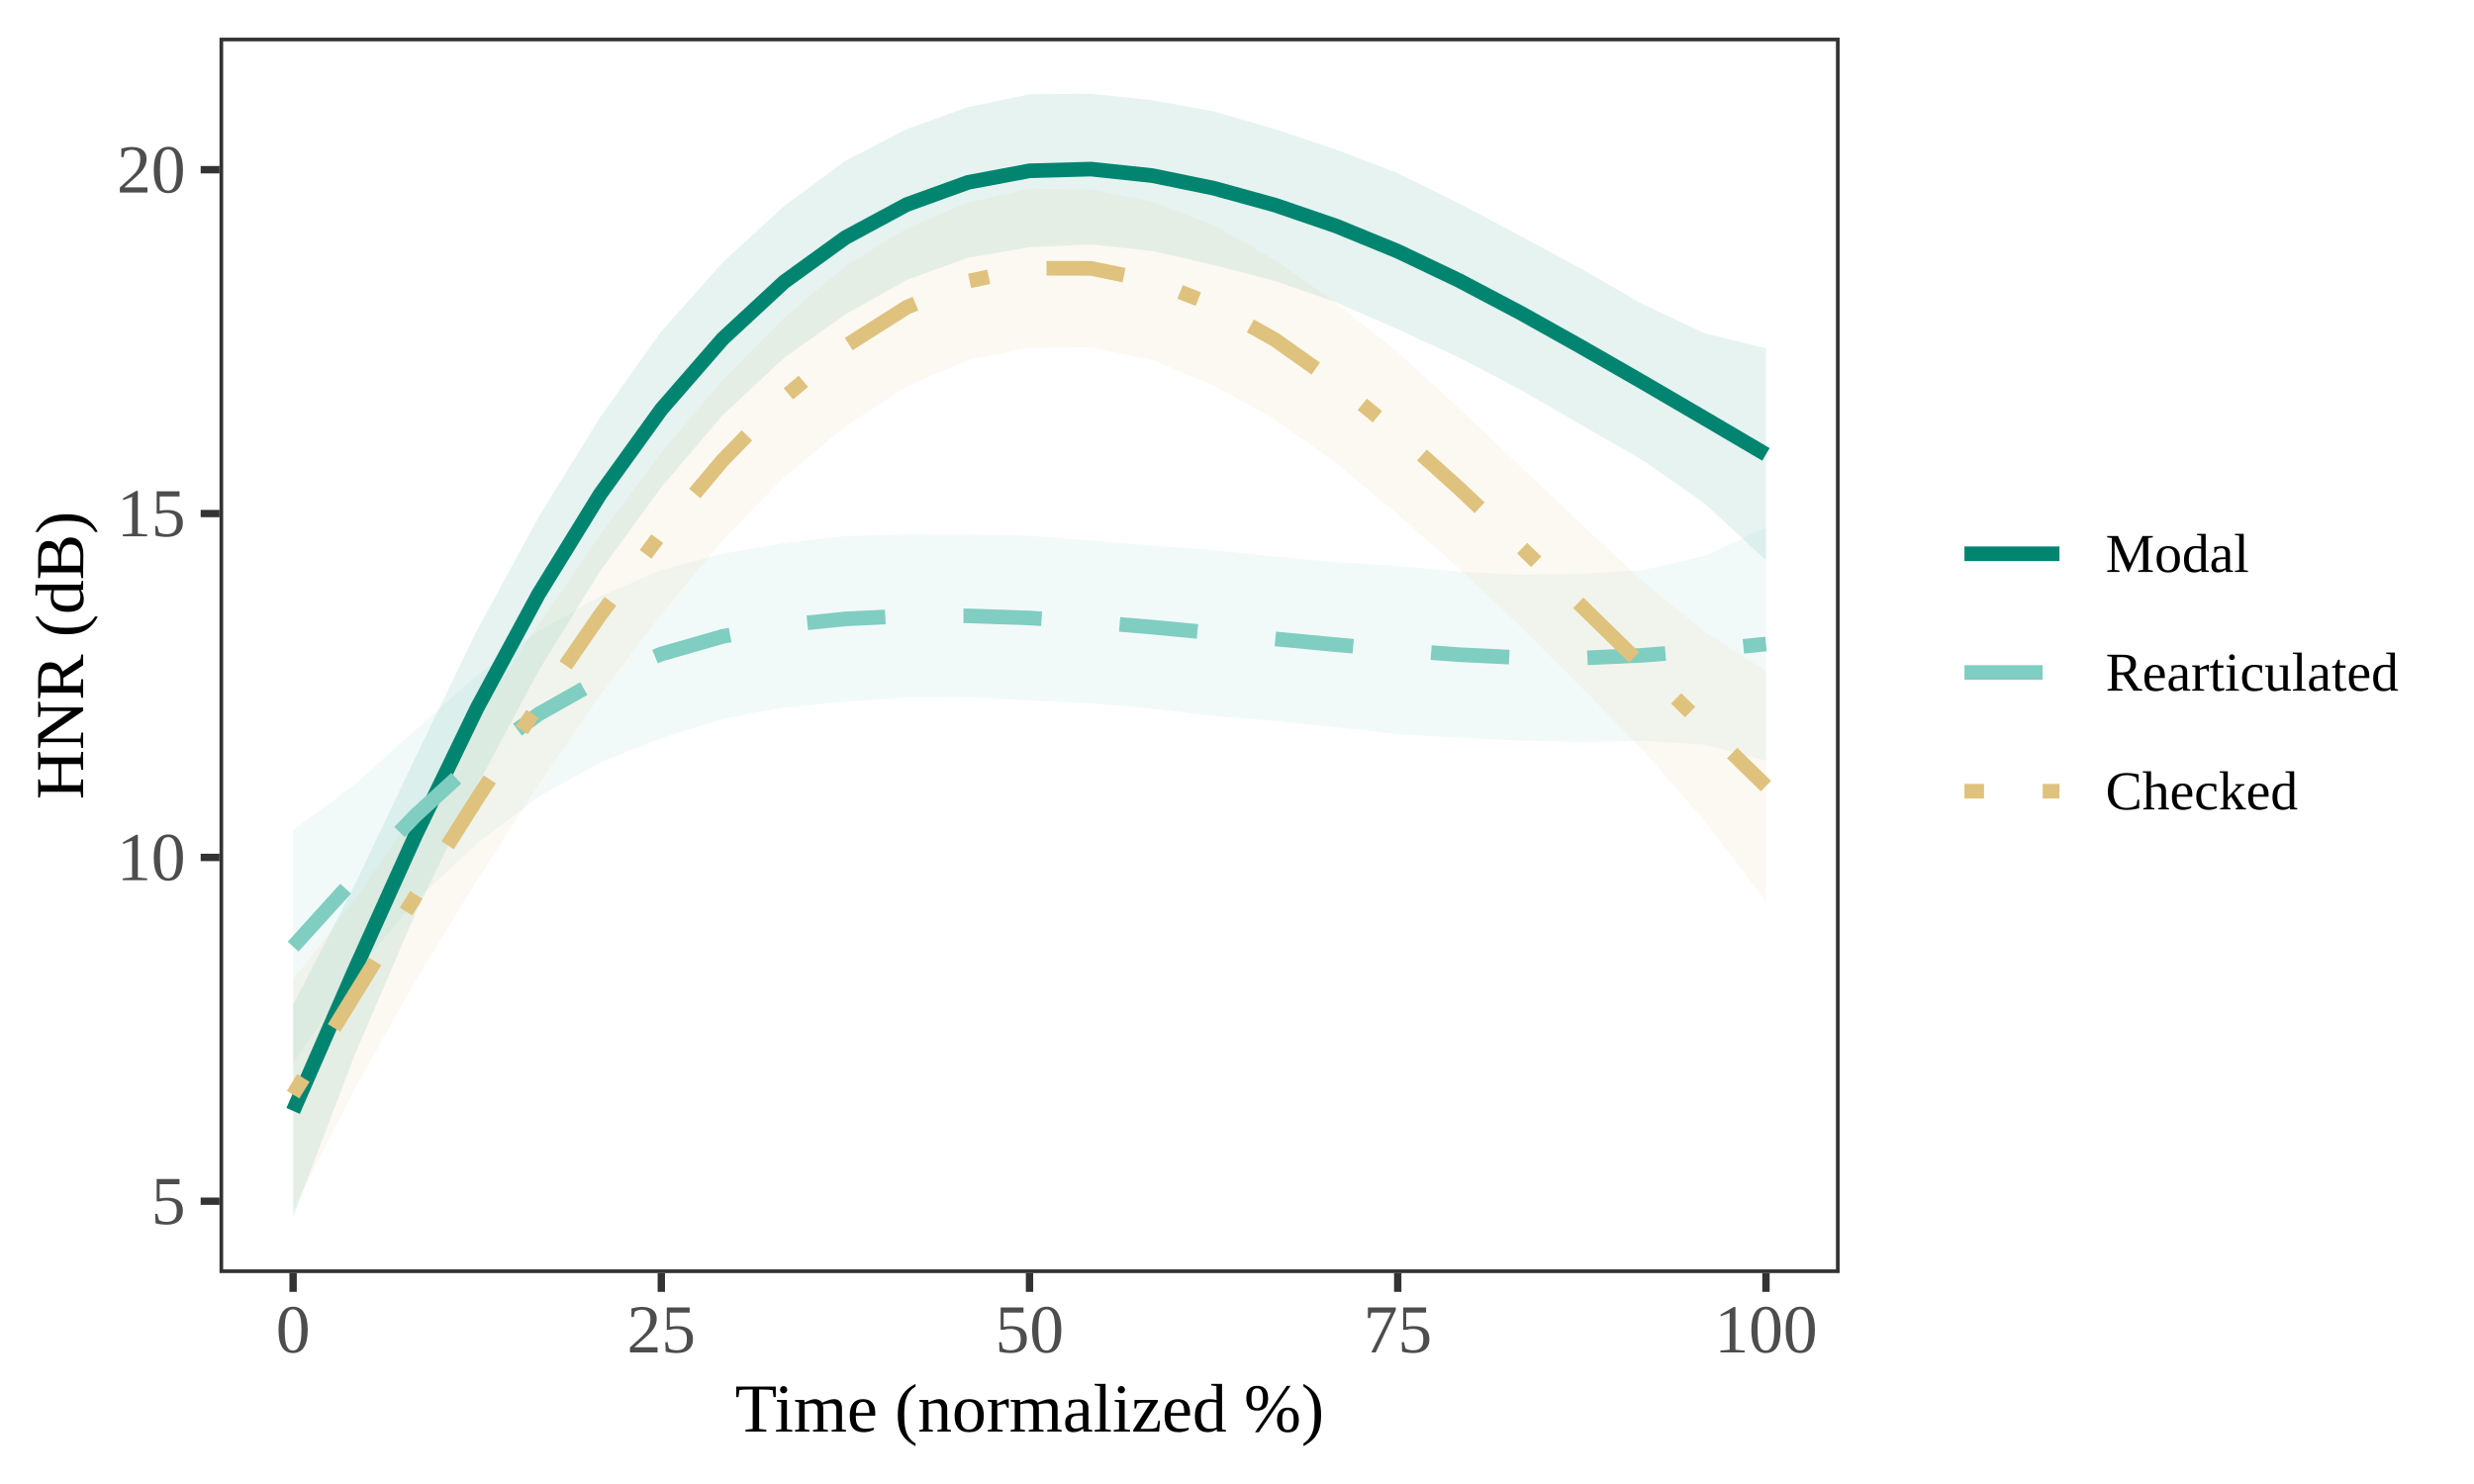
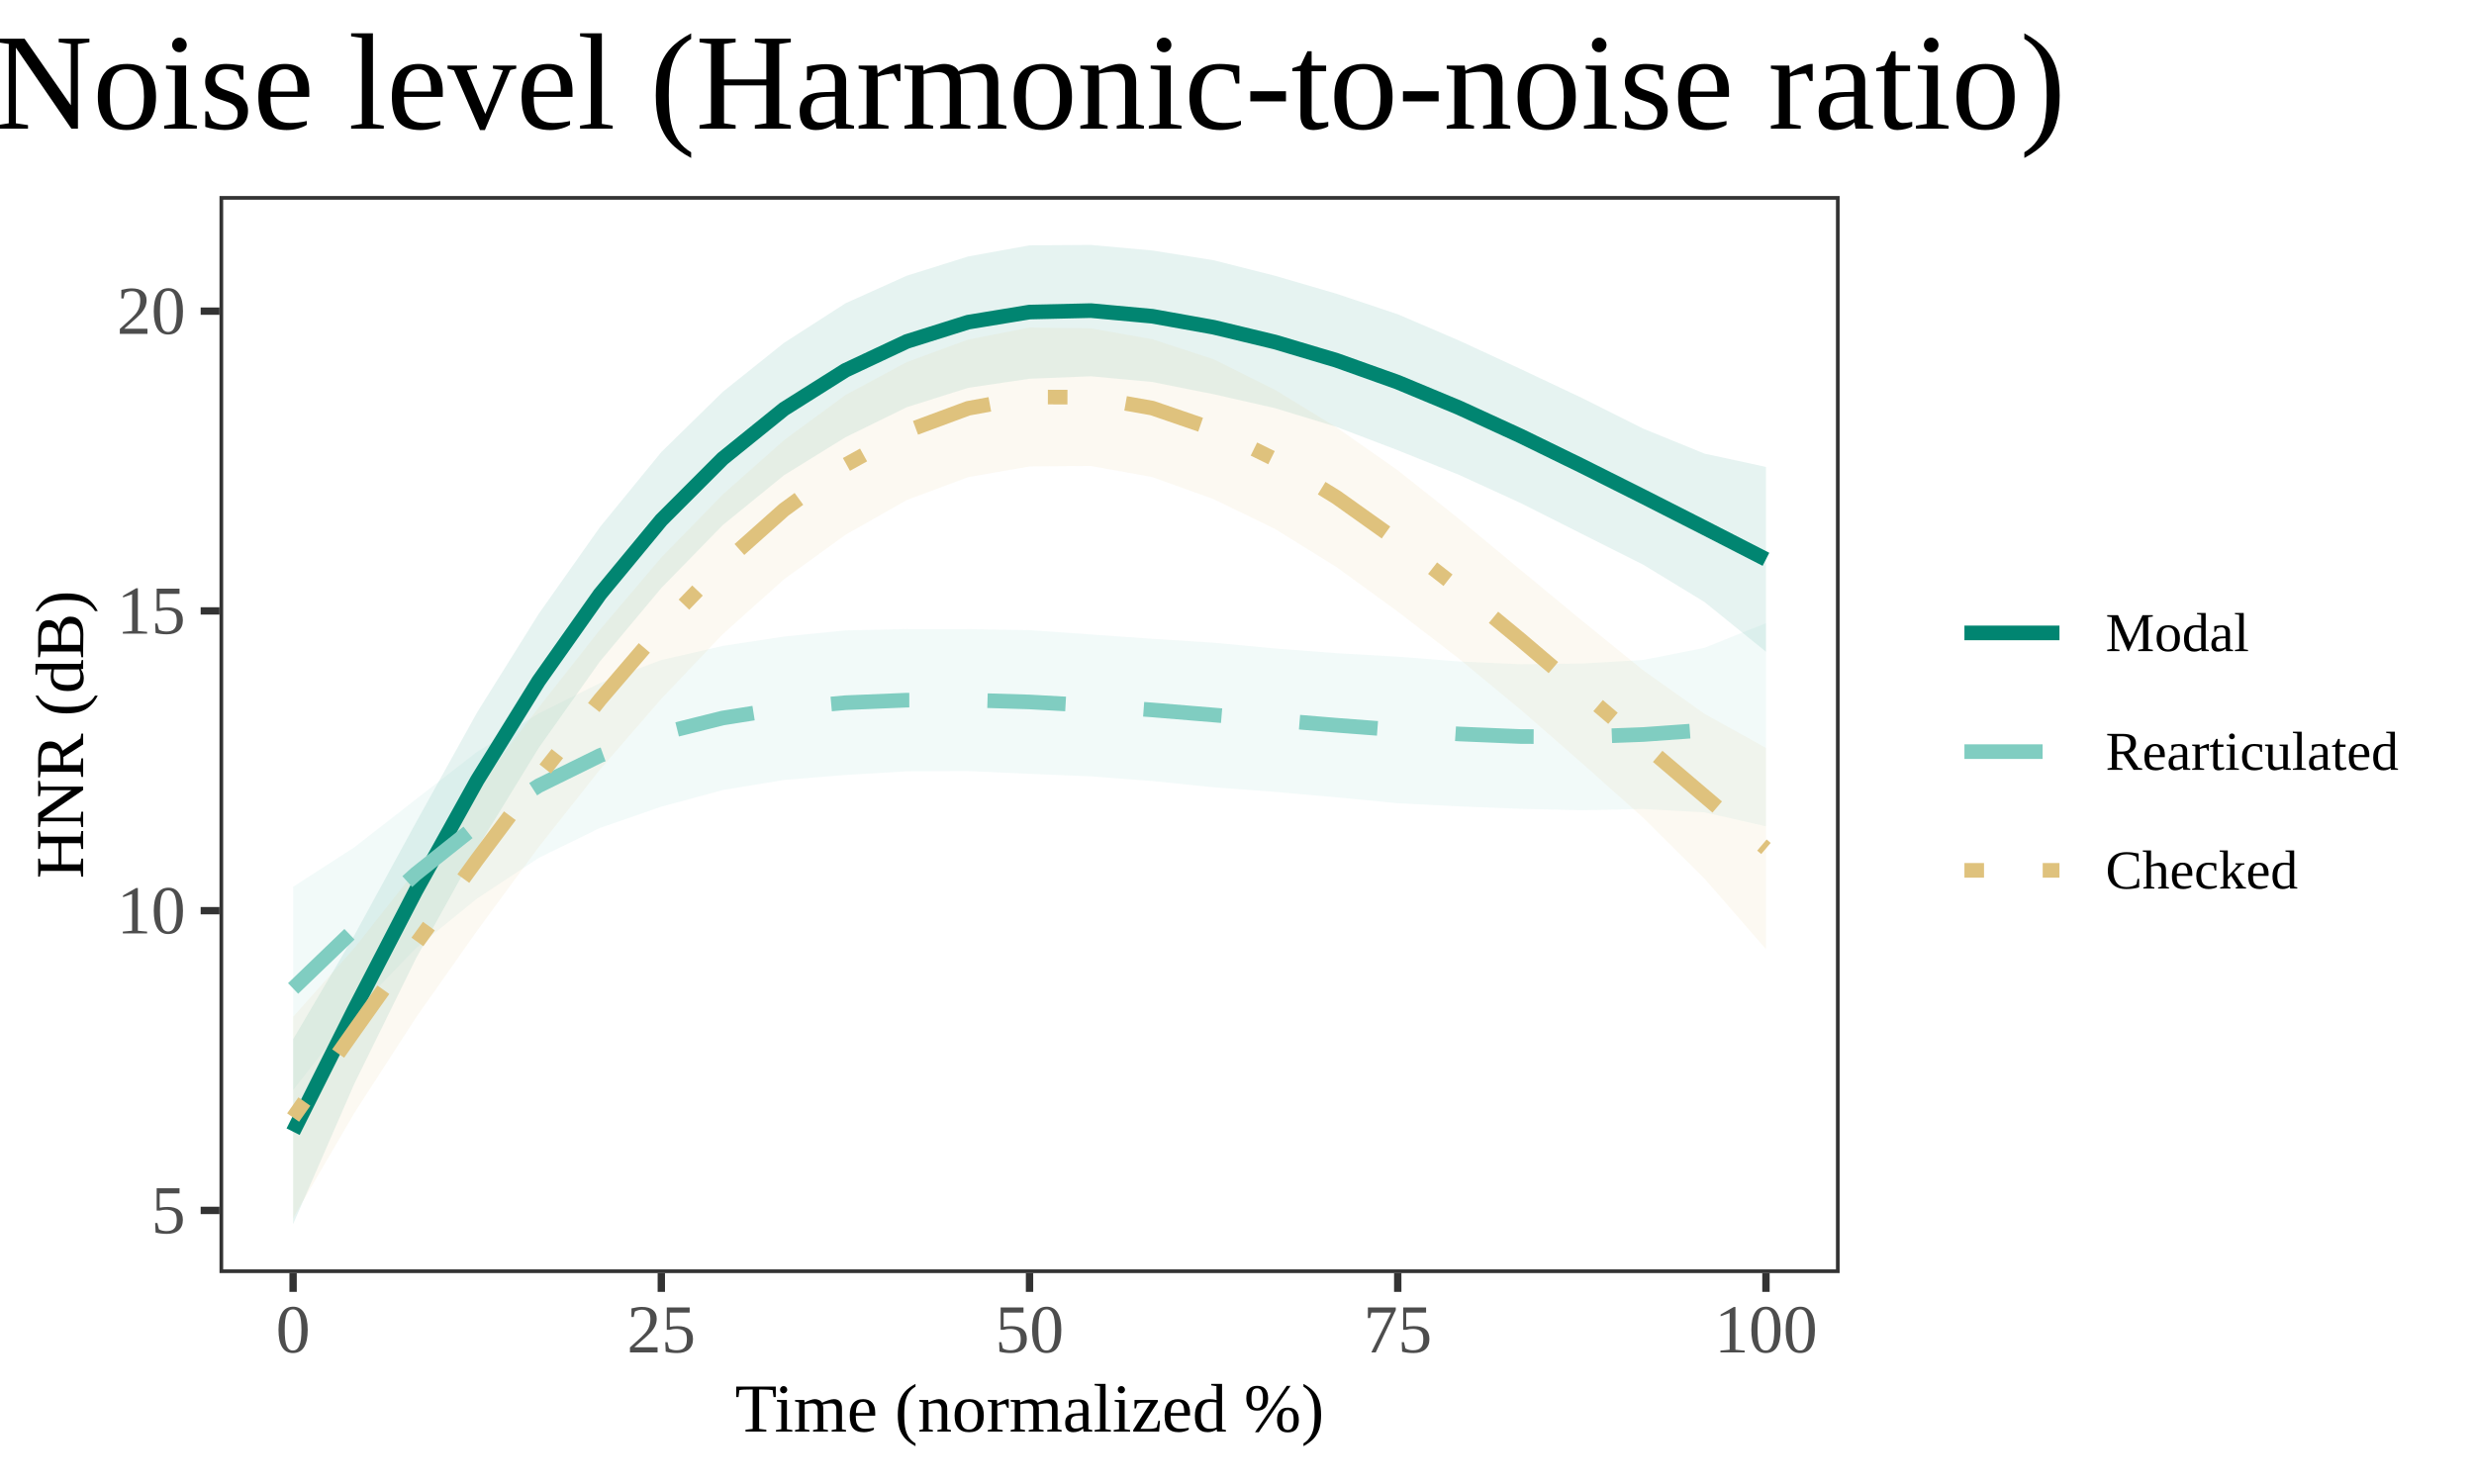
<svg xmlns="http://www.w3.org/2000/svg" class="svglite" width="360.00pt" height="216.00pt" viewBox="0 0 360.00 216.00">
  <defs>
    <style type="text/css">
    .svglite line, .svglite polyline, .svglite polygon, .svglite path, .svglite rect, .svglite circle {
      fill: none;
      stroke: #000000;
      stroke-linecap: round;
      stroke-linejoin: round;
      stroke-miterlimit: 10.00;
    }
  </style>
  </defs>
  <rect width="100%" height="100%" style="stroke: none; fill: none;" />
  <defs>
    <clipPath id="cpMC4wMHwzNjAuMDB8MC4wMHwyMTYuMDA=">
      <rect x="0.00" y="0.00" width="360.00" height="216.00" />
    </clipPath>
  </defs>
  <g clip-path="url(#cpMC4wMHwzNjAuMDB8MC4wMHwyMTYuMDA=)">
    <rect x="0.00" y="0.00" width="360.00" height="216.00" style="stroke-width: 1.07; stroke: #FFFFFF; fill: #FFFFFF;" />
  </g>
  <defs>
-     <clipPath id="cpMzEuOTR8MjY3LjY5fDUuNDh8MTg1LjMw">
-       <rect x="31.94" y="5.48" width="235.75" height="179.82" />
+     <clipPath id="cpMzEuOTR8MjY3LjY5fDI4LjUzfDE4NS4zMA==">
+       <rect x="31.94" y="28.53" width="235.75" height="156.77" />
    </clipPath>
  </defs>
-   <g clip-path="url(#cpMzEuOTR8MjY3LjY5fDUuNDh8MTg1LjMw)">
-     <rect x="31.94" y="5.48" width="235.75" height="179.82" style="stroke-width: 1.07; stroke: none; fill: #FFFFFF;" />
-     <polygon points="42.65,146.27 51.58,128.87 60.51,110.12 69.44,91.67 78.37,75.28 87.30,60.76 96.23,48.23 105.16,38.20 114.09,29.99 123.02,23.40 131.95,18.79 140.88,15.58 149.81,13.72 158.74,13.65 167.67,14.58 176.60,16.21 185.53,18.80 194.46,21.79 203.39,25.22 212.32,29.62 221.25,34.35 230.18,39.19 239.11,44.32 248.04,48.50 256.97,50.71 256.97,81.56 248.04,73.27 239.11,67.03 230.18,61.89 221.25,56.73 212.32,52.04 203.39,47.92 194.46,44.02 185.53,40.91 176.60,38.57 167.67,36.54 158.74,35.58 149.81,35.99 140.88,37.51 131.95,40.75 123.02,45.76 114.09,52.10 105.16,60.43 96.23,70.93 87.30,83.18 78.37,97.66 69.44,114.37 60.51,132.83 51.58,153.64 42.65,177.12 " style="stroke-width: 0.00; stroke: none; stroke-linecap: butt; fill: #018571; fill-opacity: 0.10;" />
-     <polyline points="42.65,146.27 51.58,128.87 60.51,110.12 69.44,91.67 78.37,75.28 87.30,60.76 96.23,48.23 105.16,38.20 114.09,29.99 123.02,23.40 131.95,18.79 140.88,15.58 149.81,13.72 158.74,13.65 167.67,14.58 176.60,16.21 185.53,18.80 194.46,21.79 203.39,25.22 212.32,29.62 221.25,34.35 230.18,39.19 239.11,44.32 248.04,48.50 256.97,50.71 " style="stroke-width: 1.07; stroke: none; stroke-linecap: butt;" />
-     <polyline points="256.97,81.56 248.04,73.27 239.11,67.03 230.18,61.89 221.25,56.73 212.32,52.04 203.39,47.92 194.46,44.02 185.53,40.91 176.60,38.57 167.67,36.54 158.74,35.58 149.81,35.99 140.88,37.51 131.95,40.75 123.02,45.76 114.09,52.10 105.16,60.43 96.23,70.93 87.30,83.18 78.37,97.66 69.44,114.37 60.51,132.83 51.58,153.64 42.65,177.12 " style="stroke-width: 1.07; stroke: none; stroke-linecap: butt;" />
-     <polygon points="42.65,120.82 51.58,114.20 60.51,106.21 69.44,98.25 78.37,91.87 87.30,86.80 96.23,82.96 105.16,80.60 114.09,79.04 123.02,78.01 131.95,77.78 140.88,77.79 149.81,77.96 158.74,78.68 167.67,79.41 176.60,80.06 185.53,81.03 194.46,81.81 203.39,82.39 212.32,83.19 221.25,83.66 230.18,83.53 239.11,82.95 248.04,80.91 256.97,76.78 256.97,110.71 248.04,108.38 239.11,107.82 230.18,108.03 221.25,107.79 212.32,107.38 203.39,106.86 194.46,105.87 185.53,104.96 176.60,104.19 167.67,103.15 158.74,102.37 149.81,101.95 140.88,101.48 131.95,101.52 123.02,102.14 114.09,102.97 105.16,104.67 96.23,107.43 87.30,110.99 78.37,116.00 69.44,122.75 60.51,131.08 51.58,141.66 42.65,154.75 " style="stroke-width: 0.00; stroke: none; stroke-linecap: butt; fill: #80CDC1; fill-opacity: 0.10;" />
-     <polyline points="42.65,120.82 51.58,114.20 60.51,106.21 69.44,98.25 78.37,91.87 87.30,86.80 96.23,82.96 105.16,80.60 114.09,79.04 123.02,78.01 131.95,77.78 140.88,77.79 149.81,77.96 158.74,78.68 167.67,79.41 176.60,80.06 185.53,81.03 194.46,81.81 203.39,82.39 212.32,83.19 221.25,83.66 230.18,83.53 239.11,82.95 248.04,80.91 256.97,76.78 " style="stroke-width: 1.07; stroke: none; stroke-dasharray: 5.69,5.69; stroke-linecap: butt;" />
-     <polyline points="256.97,110.71 248.04,108.38 239.11,107.82 230.18,108.03 221.25,107.79 212.32,107.38 203.39,106.86 194.46,105.87 185.53,104.96 176.60,104.19 167.67,103.15 158.74,102.37 149.81,101.95 140.88,101.48 131.95,101.52 123.02,102.14 114.09,102.97 105.16,104.67 96.23,107.43 87.30,110.99 78.37,116.00 69.44,122.75 60.51,131.08 51.58,141.66 42.65,154.75 " style="stroke-width: 1.07; stroke: none; stroke-dasharray: 5.69,5.69; stroke-linecap: butt;" />
-     <polygon points="42.65,142.53 51.58,131.02 60.51,118.06 69.44,104.34 78.37,90.89 87.30,77.90 96.23,65.83 105.16,55.33 114.09,46.24 123.02,38.71 131.95,33.21 140.88,29.45 149.81,27.45 158.74,27.58 167.67,29.38 176.60,32.74 185.53,37.84 194.46,44.11 203.39,51.27 212.32,59.41 221.25,67.90 230.18,76.36 239.11,84.67 248.04,91.94 256.97,97.62 256.97,131.22 248.04,119.47 239.11,109.29 230.18,100.14 221.25,91.21 212.32,82.75 203.39,74.86 194.46,67.43 185.53,61.07 176.60,56.09 167.67,52.41 158.74,50.55 149.81,50.63 140.88,52.41 131.95,56.24 123.02,62.06 114.09,69.47 105.16,78.65 96.23,89.42 87.30,101.24 78.37,114.20 69.44,128.13 60.51,142.68 51.58,158.54 42.65,176.13 " style="stroke-width: 0.00; stroke: none; stroke-linecap: butt; fill: #DFC27D; fill-opacity: 0.10;" />
-     <polyline points="42.65,142.53 51.58,131.02 60.51,118.06 69.44,104.34 78.37,90.89 87.30,77.90 96.23,65.83 105.16,55.33 114.09,46.24 123.02,38.71 131.95,33.21 140.88,29.45 149.81,27.45 158.74,27.58 167.67,29.38 176.60,32.74 185.53,37.84 194.46,44.11 203.39,51.27 212.32,59.41 221.25,67.90 230.18,76.36 239.11,84.67 248.04,91.94 256.97,97.62 " style="stroke-width: 1.07; stroke: none; stroke-dasharray: 1.42,4.27,5.69,4.27; stroke-linecap: butt;" />
-     <polyline points="256.97,131.22 248.04,119.47 239.11,109.29 230.18,100.14 221.25,91.21 212.32,82.75 203.39,74.86 194.46,67.43 185.53,61.07 176.60,56.09 167.67,52.41 158.74,50.55 149.81,50.63 140.88,52.41 131.95,56.24 123.02,62.06 114.09,69.47 105.16,78.65 96.23,89.42 87.30,101.24 78.37,114.20 69.44,128.13 60.51,142.68 51.58,158.54 42.65,176.13 " style="stroke-width: 1.07; stroke: none; stroke-dasharray: 1.42,4.27,5.69,4.27; stroke-linecap: butt;" />
-     <polyline points="42.65,161.70 51.58,141.25 60.51,121.47 69.44,103.02 78.37,86.47 87.30,71.97 96.23,59.58 105.16,49.32 114.09,41.04 123.02,34.58 131.95,29.77 140.88,26.54 149.81,24.86 158.74,24.61 167.67,25.56 176.60,27.39 185.53,29.85 194.46,32.91 203.39,36.57 212.32,40.83 221.25,45.54 230.18,50.54 239.11,55.67 248.04,60.89 256.97,66.14 " style="stroke-width: 2.13; stroke: #018571; stroke-linecap: butt;" />
-     <polyline points="42.65,137.78 51.58,127.93 60.51,118.65 69.44,110.50 78.37,103.94 87.30,98.90 96.23,95.19 105.16,92.63 114.09,91.00 123.02,90.08 131.95,89.65 140.88,89.64 149.81,89.95 158.74,90.53 167.67,91.28 176.60,92.13 185.53,92.99 194.46,93.84 203.39,94.62 212.32,95.29 221.25,95.72 230.18,95.78 239.11,95.38 248.04,94.65 256.97,93.74 " style="stroke-width: 2.13; stroke: #80CDC1; stroke-dasharray: 11.38,11.38; stroke-linecap: butt;" />
-     <polyline points="42.65,159.33 51.58,144.78 60.51,130.37 69.44,116.23 78.37,102.54 87.30,89.57 96.23,77.62 105.16,66.99 114.09,57.85 123.02,50.38 131.95,44.72 140.88,40.93 149.81,39.04 158.74,39.06 167.67,40.90 176.60,44.41 185.53,49.45 194.46,55.77 203.39,63.07 212.32,71.08 221.25,79.55 230.18,88.25 239.11,96.98 248.04,105.70 256.97,114.42 " style="stroke-width: 2.13; stroke: #DFC27D; stroke-dasharray: 2.85,8.54,11.38,8.54; stroke-linecap: butt;" />
-     <rect x="31.94" y="5.48" width="235.75" height="179.82" style="stroke-width: 1.07; stroke: #333333;" />
+   <g clip-path="url(#cpMzEuOTR8MjY3LjY5fDI4LjUzfDE4NS4zMA==)">
+     <rect x="31.94" y="28.53" width="235.75" height="156.77" style="stroke-width: 1.07; stroke: none; fill: #FFFFFF;" />
+     <polygon points="42.65,151.27 51.58,136.10 60.51,119.75 69.44,103.67 78.37,89.38 87.30,76.72 96.23,65.80 105.16,57.05 114.09,49.90 123.02,44.15 131.95,40.13 140.88,37.33 149.81,35.71 158.74,35.65 167.67,36.46 176.60,37.88 185.53,40.14 194.46,42.75 203.39,45.74 212.32,49.57 221.25,53.70 230.18,57.92 239.11,62.39 248.04,66.03 256.97,67.96 256.97,94.86 248.04,87.63 239.11,82.19 230.18,77.71 221.25,73.21 212.32,69.12 203.39,65.53 194.46,62.13 185.53,59.41 176.60,57.38 167.67,55.60 158.74,54.77 149.81,55.13 140.88,56.45 131.95,59.27 123.02,63.65 114.09,69.17 105.16,76.44 96.23,85.59 87.30,96.27 78.37,108.89 69.44,123.46 60.51,139.55 51.58,157.70 42.65,178.17 " style="stroke-width: 0.00; stroke: none; stroke-linecap: butt; fill: #018571; fill-opacity: 0.10;" />
+     <polyline points="42.65,151.27 51.58,136.10 60.51,119.75 69.44,103.67 78.37,89.38 87.30,76.72 96.23,65.80 105.16,57.05 114.09,49.90 123.02,44.15 131.95,40.13 140.88,37.33 149.81,35.71 158.74,35.65 167.67,36.46 176.60,37.88 185.53,40.14 194.46,42.75 203.39,45.74 212.32,49.57 221.25,53.70 230.18,57.92 239.11,62.39 248.04,66.03 256.97,67.96 " style="stroke-width: 1.07; stroke: none; stroke-linecap: butt;" />
+     <polyline points="256.97,94.86 248.04,87.63 239.11,82.19 230.18,77.71 221.25,73.21 212.32,69.12 203.39,65.53 194.46,62.13 185.53,59.41 176.60,57.38 167.67,55.60 158.74,54.77 149.81,55.13 140.88,56.45 131.95,59.27 123.02,63.65 114.09,69.17 105.16,76.44 96.23,85.59 87.30,96.27 78.37,108.89 69.44,123.46 60.51,139.55 51.58,157.70 42.65,178.17 " style="stroke-width: 1.07; stroke: none; stroke-linecap: butt;" />
+     <polygon points="42.65,129.08 51.58,123.31 60.51,116.35 69.44,109.41 78.37,103.85 87.30,99.43 96.23,96.07 105.16,94.02 114.09,92.65 123.02,91.76 131.95,91.56 140.88,91.57 149.81,91.72 158.74,92.35 167.67,92.98 176.60,93.55 185.53,94.39 194.46,95.07 203.39,95.58 212.32,96.28 221.25,96.68 230.18,96.58 239.11,96.06 248.04,94.29 256.97,90.69 256.97,120.27 248.04,118.24 239.11,117.75 230.18,117.93 221.25,117.72 212.32,117.37 203.39,116.91 194.46,116.05 185.53,115.26 176.60,114.59 167.67,113.68 158.74,113.00 149.81,112.63 140.88,112.23 131.95,112.26 123.02,112.80 114.09,113.52 105.16,115.00 96.23,117.41 87.30,120.51 78.37,124.88 69.44,130.77 60.51,138.03 51.58,147.26 42.65,158.66 " style="stroke-width: 0.00; stroke: none; stroke-linecap: butt; fill: #80CDC1; fill-opacity: 0.10;" />
+     <polyline points="42.65,129.08 51.58,123.31 60.51,116.35 69.44,109.41 78.37,103.85 87.30,99.43 96.23,96.07 105.16,94.02 114.09,92.65 123.02,91.76 131.95,91.56 140.88,91.57 149.81,91.72 158.74,92.35 167.67,92.98 176.60,93.55 185.53,94.39 194.46,95.07 203.39,95.58 212.32,96.28 221.25,96.68 230.18,96.58 239.11,96.06 248.04,94.29 256.97,90.69 " style="stroke-width: 1.07; stroke: none; stroke-dasharray: 5.69,5.69; stroke-linecap: butt;" />
+     <polyline points="256.97,120.27 248.04,118.24 239.11,117.75 230.18,117.93 221.25,117.72 212.32,117.37 203.39,116.91 194.46,116.05 185.53,115.26 176.60,114.59 167.67,113.68 158.74,113.00 149.81,112.63 140.88,112.23 131.95,112.26 123.02,112.80 114.09,113.52 105.16,115.00 96.23,117.41 87.30,120.51 78.37,124.88 69.44,130.77 60.51,138.03 51.58,147.26 42.65,158.66 " style="stroke-width: 1.07; stroke: none; stroke-dasharray: 5.69,5.69; stroke-linecap: butt;" />
+     <polygon points="42.65,148.01 51.58,137.97 60.51,126.68 69.44,114.72 78.37,102.99 87.30,91.66 96.23,81.14 105.16,71.99 114.09,64.06 123.02,57.50 131.95,52.70 140.88,49.42 149.81,47.68 158.74,47.79 167.67,49.37 176.60,52.29 185.53,56.74 194.46,62.20 203.39,68.45 212.32,75.54 221.25,82.94 230.18,90.32 239.11,97.57 248.04,103.91 256.97,108.86 256.97,138.15 248.04,127.90 239.11,119.03 230.18,111.06 221.25,103.27 212.32,95.89 203.39,89.02 194.46,82.53 185.53,76.99 176.60,72.65 167.67,69.44 158.74,67.82 149.81,67.89 140.88,69.45 131.95,72.78 123.02,77.85 114.09,84.31 105.16,92.32 96.23,101.71 87.30,112.01 78.37,123.31 69.44,135.45 60.51,148.14 51.58,161.97 42.65,177.30 " style="stroke-width: 0.00; stroke: none; stroke-linecap: butt; fill: #DFC27D; fill-opacity: 0.10;" />
+     <polyline points="42.65,148.01 51.58,137.97 60.51,126.68 69.44,114.72 78.37,102.99 87.30,91.66 96.23,81.14 105.16,71.99 114.09,64.06 123.02,57.50 131.95,52.70 140.88,49.42 149.81,47.68 158.74,47.79 167.67,49.37 176.60,52.29 185.53,56.74 194.46,62.20 203.39,68.45 212.32,75.54 221.25,82.94 230.18,90.32 239.11,97.57 248.04,103.91 256.97,108.86 " style="stroke-width: 1.07; stroke: none; stroke-dasharray: 1.42,4.27,5.69,4.27; stroke-linecap: butt;" />
+     <polyline points="256.97,138.15 248.04,127.90 239.11,119.03 230.18,111.06 221.25,103.27 212.32,95.89 203.39,89.02 194.46,82.53 185.53,76.99 176.60,72.65 167.67,69.44 158.74,67.82 149.81,67.89 140.88,69.45 131.95,72.78 123.02,77.85 114.09,84.31 105.16,92.32 96.23,101.71 87.30,112.01 78.37,123.31 69.44,135.45 60.51,148.14 51.58,161.97 42.65,177.30 " style="stroke-width: 1.07; stroke: none; stroke-dasharray: 1.42,4.27,5.69,4.27; stroke-linecap: butt;" />
+     <polyline points="42.65,164.72 51.58,146.90 60.51,129.65 69.44,113.57 78.37,99.14 87.30,86.49 96.23,75.69 105.16,66.75 114.09,59.53 123.02,53.90 131.95,49.70 140.88,46.89 149.81,45.42 158.74,45.21 167.67,46.03 176.60,47.63 185.53,49.78 194.46,52.44 203.39,55.63 212.32,59.35 221.25,63.45 230.18,67.81 239.11,72.29 248.04,76.83 256.97,81.41 " style="stroke-width: 2.13; stroke: #018571; stroke-linecap: butt;" />
+     <polyline points="42.65,143.87 51.58,135.28 60.51,127.19 69.44,120.09 78.37,114.37 87.30,109.97 96.23,106.74 105.16,104.51 114.09,103.09 123.02,102.28 131.95,101.91 140.88,101.90 149.81,102.17 158.74,102.67 167.67,103.33 176.60,104.07 185.53,104.82 194.46,105.56 203.39,106.24 212.32,106.83 221.25,107.20 230.18,107.25 239.11,106.91 248.04,106.27 256.97,105.48 " style="stroke-width: 2.13; stroke: #80CDC1; stroke-dasharray: 11.38,11.38; stroke-linecap: butt;" />
+     <polyline points="42.65,162.66 51.58,149.97 60.51,137.41 69.44,125.09 78.37,113.15 87.30,101.84 96.23,91.42 105.16,82.15 114.09,74.19 123.02,67.68 131.95,62.74 140.88,59.43 149.81,57.79 158.74,57.81 167.67,59.40 176.60,62.47 185.53,66.87 194.46,72.37 203.39,78.73 212.32,85.72 221.25,93.10 230.18,100.69 239.11,108.30 248.04,115.90 256.97,123.50 " style="stroke-width: 2.13; stroke: #DFC27D; stroke-dasharray: 2.85,8.54,11.38,8.54; stroke-linecap: butt;" />
+     <rect x="31.94" y="28.53" width="235.75" height="156.77" style="stroke-width: 1.07; stroke: #333333;" />
  </g>
  <g clip-path="url(#cpMC4wMHwzNjAuMDB8MC4wMHwyMTYuMDA=)">
-     <text x="27.00" y="178.16" text-anchor="end" style="font-size: 10.00px; fill: #4D4D4D; font-family: Times New Roman;" textLength="5.00px" lengthAdjust="spacingAndGlyphs">5</text>
-     <text x="27.00" y="128.11" text-anchor="end" style="font-size: 10.00px; fill: #4D4D4D; font-family: Times New Roman;" textLength="10.01px" lengthAdjust="spacingAndGlyphs">10</text>
-     <text x="27.00" y="78.06" text-anchor="end" style="font-size: 10.00px; fill: #4D4D4D; font-family: Times New Roman;" textLength="10.01px" lengthAdjust="spacingAndGlyphs">15</text>
-     <text x="27.00" y="28.02" text-anchor="end" style="font-size: 10.00px; fill: #4D4D4D; font-family: Times New Roman;" textLength="10.01px" lengthAdjust="spacingAndGlyphs">20</text>
-     <polyline points="29.20,174.84 31.94,174.84 " style="stroke-width: 1.07; stroke: #333333; stroke-linecap: butt;" />
-     <polyline points="29.20,124.80 31.94,124.80 " style="stroke-width: 1.07; stroke: #333333; stroke-linecap: butt;" />
-     <polyline points="29.20,74.75 31.94,74.75 " style="stroke-width: 1.07; stroke: #333333; stroke-linecap: butt;" />
-     <polyline points="29.20,24.70 31.94,24.70 " style="stroke-width: 1.07; stroke: #333333; stroke-linecap: butt;" />
+     <text x="27.00" y="179.50" text-anchor="end" style="font-size: 10.00px; fill: #4D4D4D; font-family: Times New Roman;" textLength="5.00px" lengthAdjust="spacingAndGlyphs">5</text>
+     <text x="27.00" y="135.86" text-anchor="end" style="font-size: 10.00px; fill: #4D4D4D; font-family: Times New Roman;" textLength="10.01px" lengthAdjust="spacingAndGlyphs">10</text>
+     <text x="27.00" y="92.23" text-anchor="end" style="font-size: 10.00px; fill: #4D4D4D; font-family: Times New Roman;" textLength="10.01px" lengthAdjust="spacingAndGlyphs">15</text>
+     <text x="27.00" y="48.60" text-anchor="end" style="font-size: 10.00px; fill: #4D4D4D; font-family: Times New Roman;" textLength="10.01px" lengthAdjust="spacingAndGlyphs">20</text>
+     <polyline points="29.20,176.18 31.94,176.18 " style="stroke-width: 1.07; stroke: #333333; stroke-linecap: butt;" />
+     <polyline points="29.20,132.55 31.94,132.55 " style="stroke-width: 1.07; stroke: #333333; stroke-linecap: butt;" />
+     <polyline points="29.20,88.92 31.94,88.92 " style="stroke-width: 1.07; stroke: #333333; stroke-linecap: butt;" />
+     <polyline points="29.20,45.29 31.94,45.29 " style="stroke-width: 1.07; stroke: #333333; stroke-linecap: butt;" />
    <polyline points="42.65,188.04 42.65,185.30 " style="stroke-width: 1.07; stroke: #333333; stroke-linecap: butt;" />
    <polyline points="96.23,188.04 96.23,185.30 " style="stroke-width: 1.07; stroke: #333333; stroke-linecap: butt;" />
    <polyline points="149.81,188.04 149.81,185.30 " style="stroke-width: 1.07; stroke: #333333; stroke-linecap: butt;" />
    <polyline points="203.39,188.04 203.39,185.30 " style="stroke-width: 1.07; stroke: #333333; stroke-linecap: butt;" />
    <polyline points="256.97,188.04 256.97,185.30 " style="stroke-width: 1.07; stroke: #333333; stroke-linecap: butt;" />
    <text x="42.65" y="196.85" text-anchor="middle" style="font-size: 10.00px; fill: #4D4D4D; font-family: Times New Roman;" textLength="5.00px" lengthAdjust="spacingAndGlyphs">0</text>
    <text x="96.23" y="196.85" text-anchor="middle" style="font-size: 10.00px; fill: #4D4D4D; font-family: Times New Roman;" textLength="10.01px" lengthAdjust="spacingAndGlyphs">25</text>
    <text x="149.81" y="196.85" text-anchor="middle" style="font-size: 10.00px; fill: #4D4D4D; font-family: Times New Roman;" textLength="10.01px" lengthAdjust="spacingAndGlyphs">50</text>
    <text x="203.39" y="196.85" text-anchor="middle" style="font-size: 10.00px; fill: #4D4D4D; font-family: Times New Roman;" textLength="10.01px" lengthAdjust="spacingAndGlyphs">75</text>
    <text x="256.97" y="196.85" text-anchor="middle" style="font-size: 10.00px; fill: #4D4D4D; font-family: Times New Roman;" textLength="15.01px" lengthAdjust="spacingAndGlyphs">100</text>
    <text x="149.81" y="208.37" text-anchor="middle" style="font-size: 10.00px; font-family: Times New Roman;" textLength="85.75px" lengthAdjust="spacingAndGlyphs">Time (normalized %)</text>
-     <text transform="translate(12.10,95.39) rotate(-90)" text-anchor="middle" style="font-size: 10.00px; font-family: Times New Roman;" textLength="41.95px" lengthAdjust="spacingAndGlyphs">HNR (dB)</text>
-     <rect x="278.65" y="61.50" width="75.87" height="67.78" style="stroke-width: 1.07; stroke: none; fill: #FFFFFF;" />
-     <rect x="284.13" y="71.96" width="17.28" height="17.28" style="stroke-width: 1.07; stroke: none; fill: #FFFFFF;" />
-     <rect x="284.84" y="72.67" width="15.86" height="15.86" style="stroke-width: 1.07; stroke: none; stroke-linecap: butt; stroke-linejoin: miter;" />
-     <line x1="285.85" y1="80.60" x2="299.68" y2="80.60" style="stroke-width: 2.13; stroke: #018571; stroke-linecap: butt;" />
-     <rect x="284.13" y="89.24" width="17.28" height="17.28" style="stroke-width: 1.07; stroke: none; fill: #FFFFFF;" />
-     <rect x="284.84" y="89.95" width="15.86" height="15.86" style="stroke-width: 1.07; stroke: none; stroke-dasharray: 5.69,5.69; stroke-linecap: butt; stroke-linejoin: miter;" />
-     <line x1="285.85" y1="97.88" x2="299.68" y2="97.88" style="stroke-width: 2.13; stroke: #80CDC1; stroke-dasharray: 11.38,11.38; stroke-linecap: butt;" />
-     <rect x="284.13" y="106.52" width="17.28" height="17.28" style="stroke-width: 1.07; stroke: none; fill: #FFFFFF;" />
-     <rect x="284.84" y="107.23" width="15.86" height="15.86" style="stroke-width: 1.07; stroke: none; stroke-dasharray: 1.42,4.27,5.69,4.27; stroke-linecap: butt; stroke-linejoin: miter;" />
-     <line x1="285.85" y1="115.16" x2="299.68" y2="115.16" style="stroke-width: 2.13; stroke: #DFC27D; stroke-dasharray: 2.85,8.54,11.38,8.54; stroke-linecap: butt;" />
-     <text x="306.39" y="83.25" style="font-size: 8.00px; font-family: Times New Roman;" textLength="20.89px" lengthAdjust="spacingAndGlyphs">Modal</text>
-     <text x="306.39" y="100.53" style="font-size: 8.00px; font-family: Times New Roman;" textLength="42.65px" lengthAdjust="spacingAndGlyphs">Rearticulated</text>
-     <text x="306.39" y="117.81" style="font-size: 8.00px; font-family: Times New Roman;" textLength="27.99px" lengthAdjust="spacingAndGlyphs">Checked</text>
+     <text transform="translate(12.10,106.91) rotate(-90)" text-anchor="middle" style="font-size: 10.00px; font-family: Times New Roman;" textLength="41.95px" lengthAdjust="spacingAndGlyphs">HNR (dB)</text>
+     <rect x="278.65" y="73.02" width="75.87" height="67.78" style="stroke-width: 1.07; stroke: none; fill: #FFFFFF;" />
+     <rect x="284.13" y="83.48" width="17.28" height="17.28" style="stroke-width: 1.07; stroke: none; fill: #FFFFFF;" />
+     <rect x="284.84" y="84.19" width="15.86" height="15.86" style="stroke-width: 1.07; stroke: none; stroke-linecap: butt; stroke-linejoin: miter;" />
+     <line x1="285.85" y1="92.12" x2="299.68" y2="92.12" style="stroke-width: 2.13; stroke: #018571; stroke-linecap: butt;" />
+     <rect x="284.13" y="100.76" width="17.28" height="17.28" style="stroke-width: 1.07; stroke: none; fill: #FFFFFF;" />
+     <rect x="284.84" y="101.47" width="15.86" height="15.86" style="stroke-width: 1.07; stroke: none; stroke-dasharray: 5.69,5.69; stroke-linecap: butt; stroke-linejoin: miter;" />
+     <line x1="285.85" y1="109.40" x2="299.68" y2="109.40" style="stroke-width: 2.13; stroke: #80CDC1; stroke-dasharray: 11.38,11.38; stroke-linecap: butt;" />
+     <rect x="284.13" y="118.04" width="17.28" height="17.28" style="stroke-width: 1.07; stroke: none; fill: #FFFFFF;" />
+     <rect x="284.84" y="118.75" width="15.86" height="15.86" style="stroke-width: 1.07; stroke: none; stroke-dasharray: 1.42,4.27,5.69,4.27; stroke-linecap: butt; stroke-linejoin: miter;" />
+     <line x1="285.85" y1="126.68" x2="299.68" y2="126.68" style="stroke-width: 2.13; stroke: #DFC27D; stroke-dasharray: 2.85,8.54,11.38,8.54; stroke-linecap: butt;" />
+     <text x="306.39" y="94.77" style="font-size: 8.00px; font-family: Times New Roman;" textLength="20.89px" lengthAdjust="spacingAndGlyphs">Modal</text>
+     <text x="306.39" y="112.05" style="font-size: 8.00px; font-family: Times New Roman;" textLength="42.65px" lengthAdjust="spacingAndGlyphs">Rearticulated</text>
+     <text x="306.39" y="129.33" style="font-size: 8.00px; font-family: Times New Roman;" textLength="27.99px" lengthAdjust="spacingAndGlyphs">Checked</text>
+     <text x="149.81" y="18.73" text-anchor="middle" style="font-size: 20.00px; font-family: Times New Roman;" textLength="301.60px" lengthAdjust="spacingAndGlyphs">Noise level (Harmonic-to-noise ratio)</text>
  </g>
</svg>
